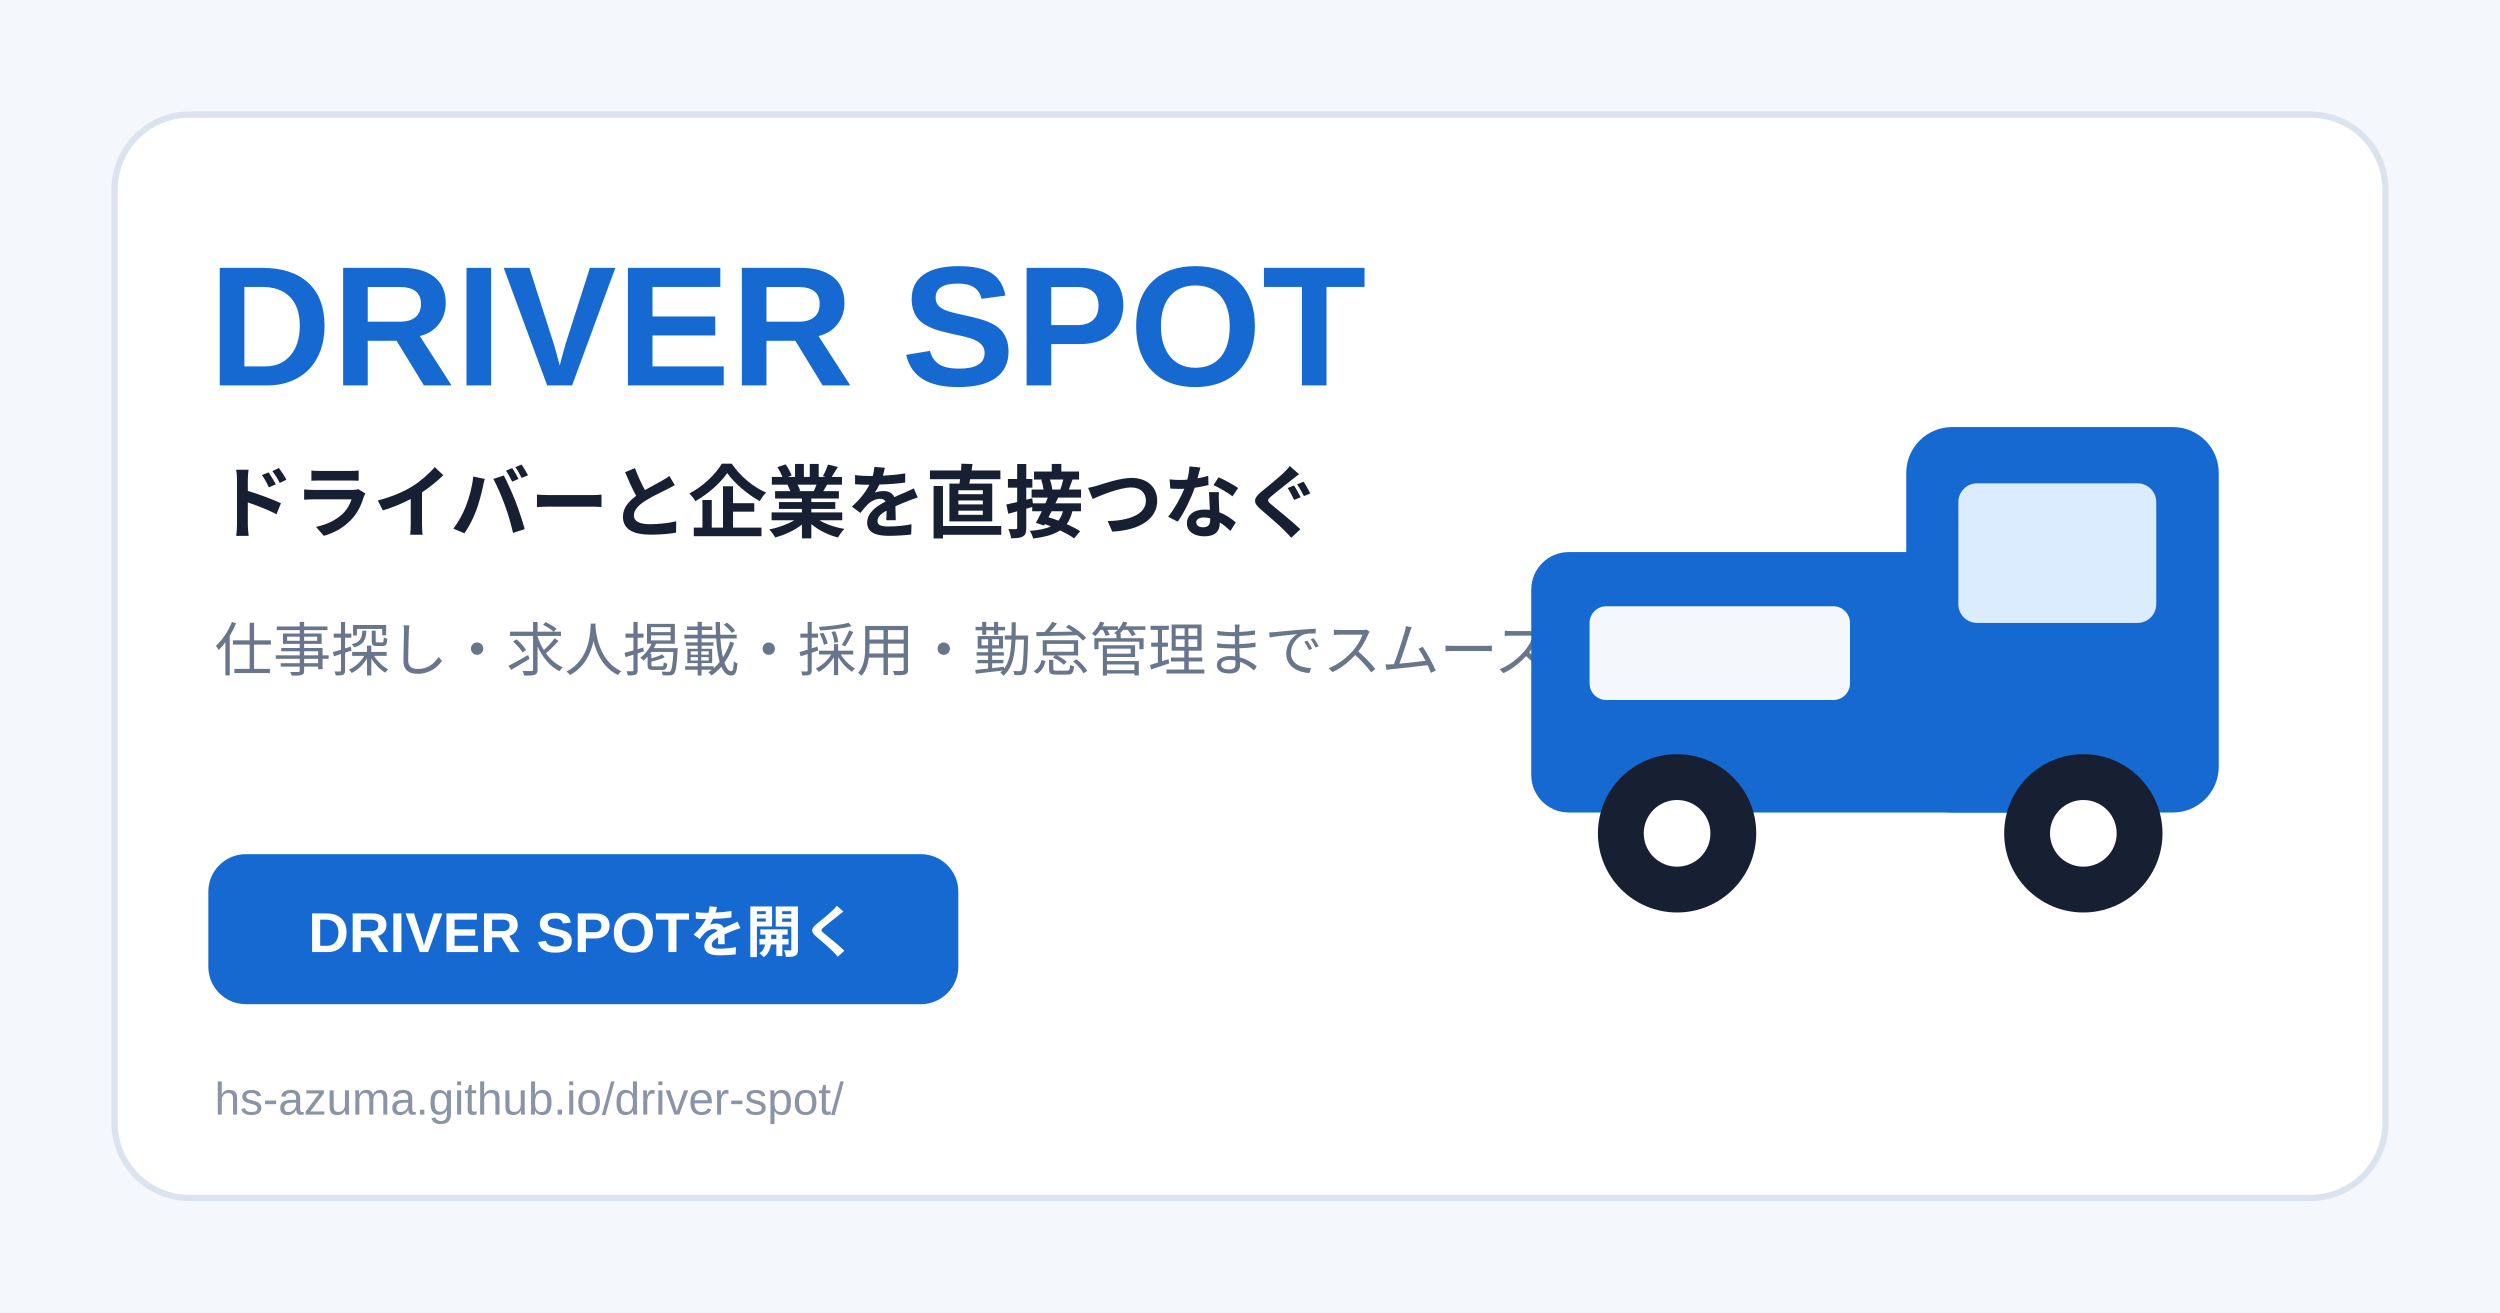
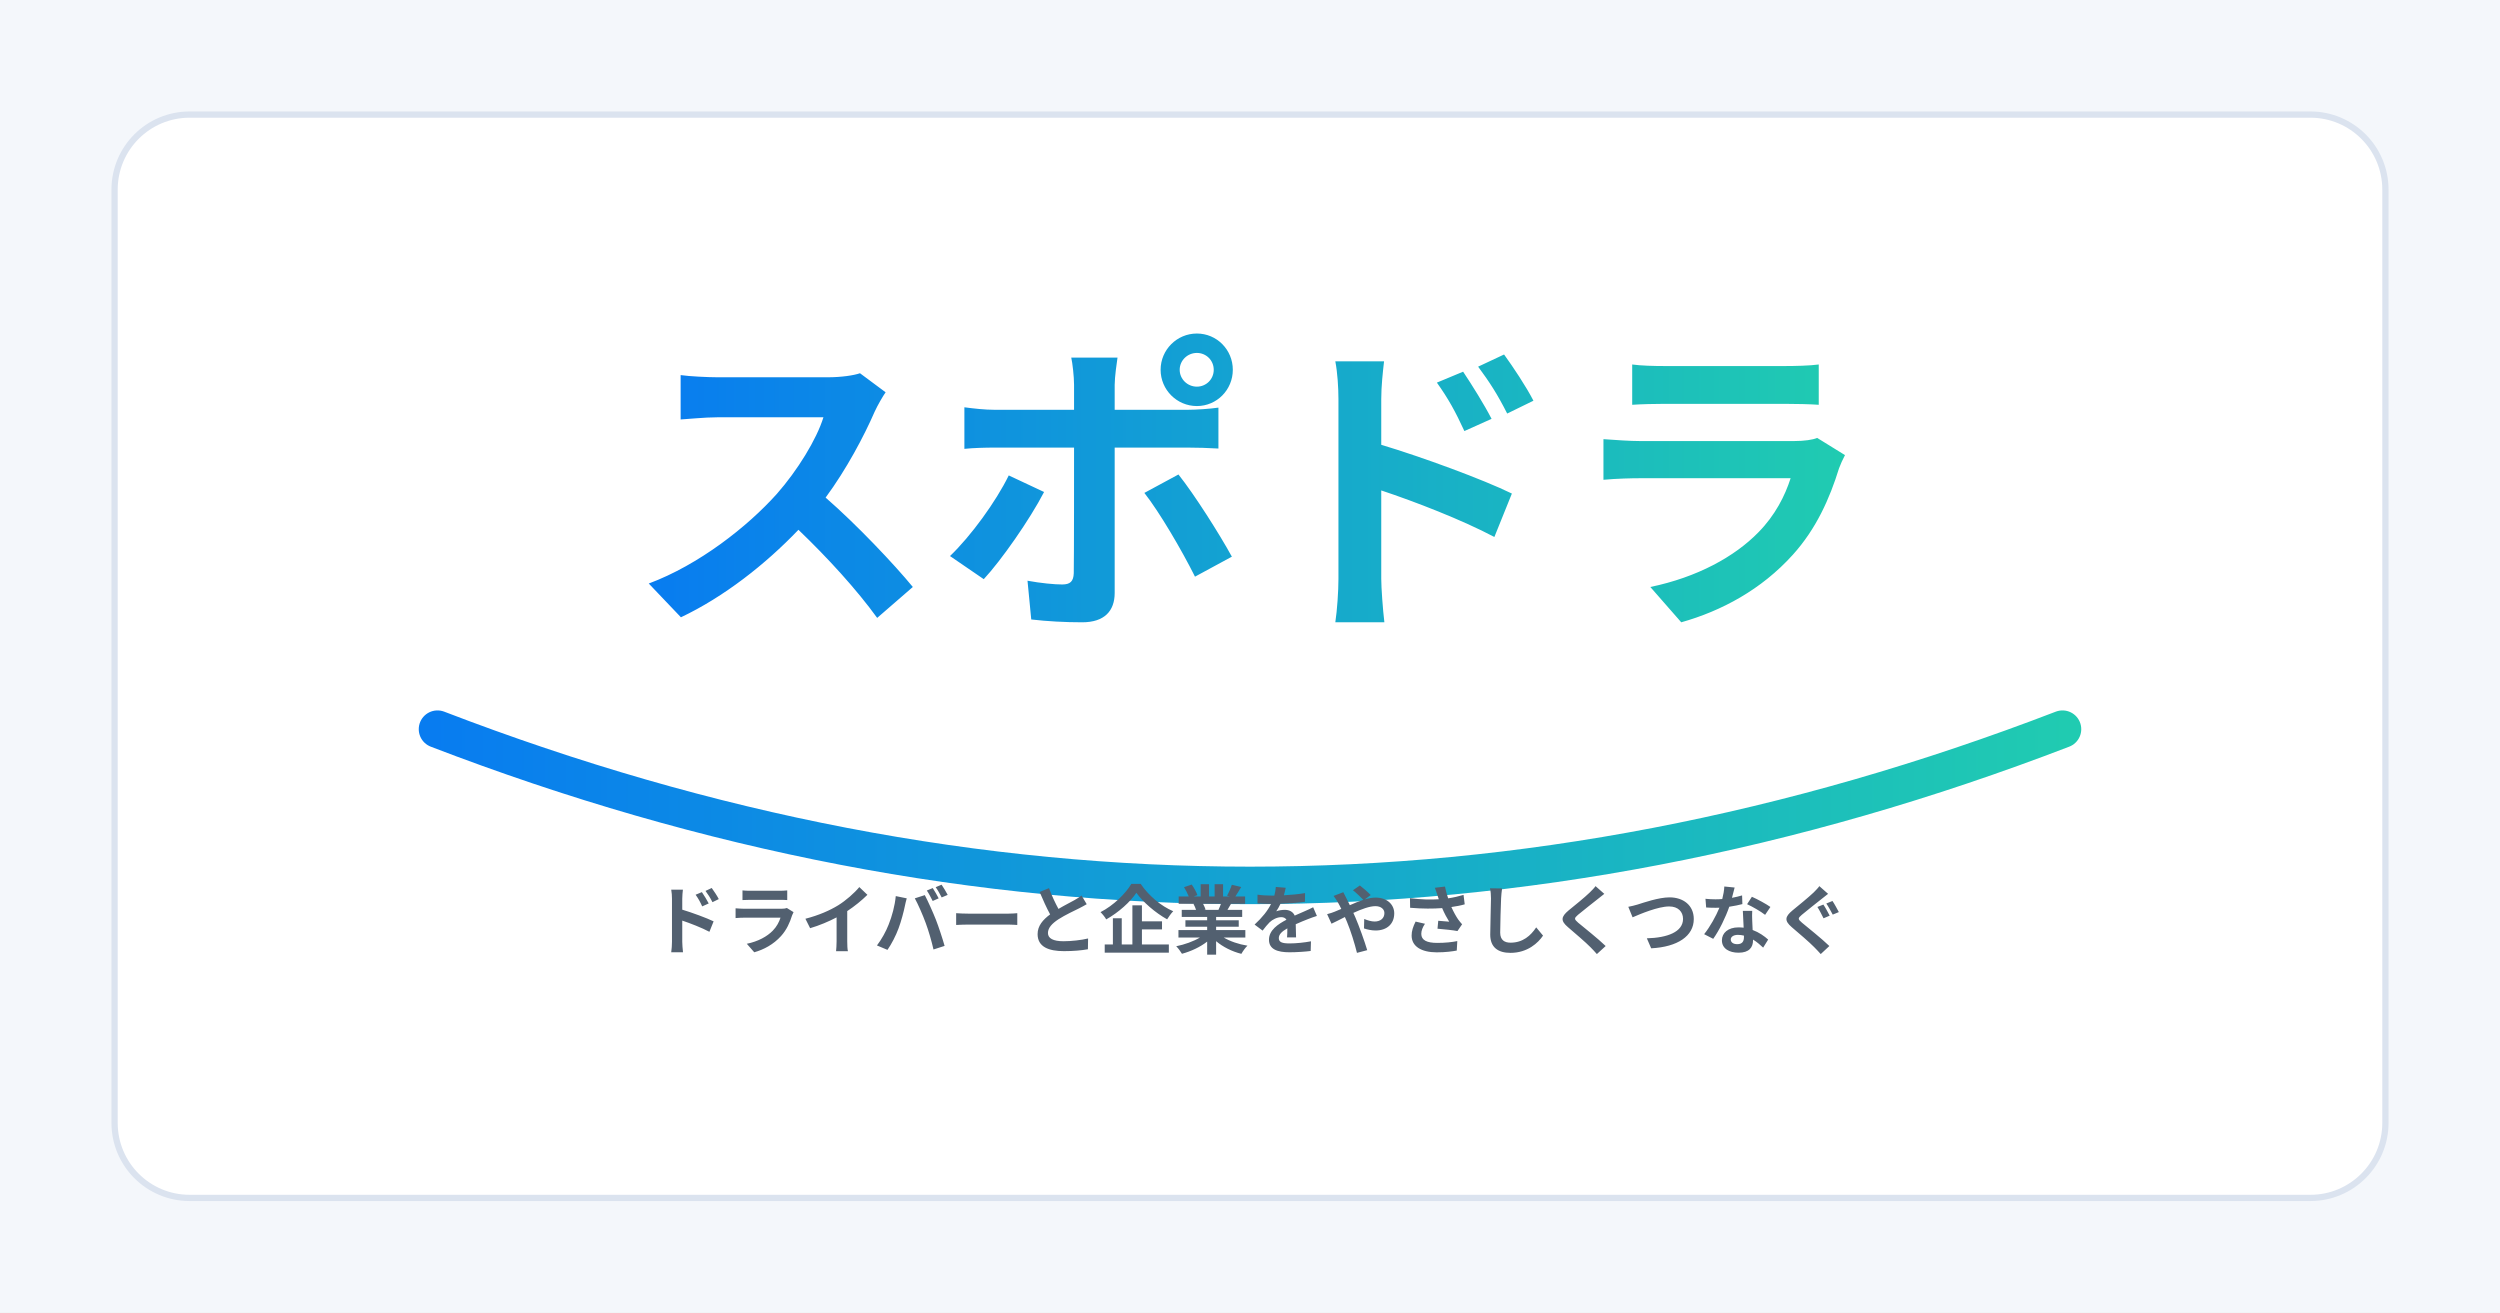
<svg xmlns="http://www.w3.org/2000/svg" width="1200" height="630" viewBox="0 0 1200 630">
+   <defs>
+     <linearGradient id="g" x1="0" x2="1">
+       <stop stop-color="#087cf0" />
+       <stop offset="1" stop-color="#20cbb1" />
+     </linearGradient>
+   </defs>
  <rect width="1200" height="630" fill="#f4f7fb" />
  <rect x="55" y="55" width="1090" height="520" rx="36" fill="#fff" stroke="#dbe3ef" stroke-width="3" />
-   <text x="100" y="185" font-family="Arial,Helvetica,sans-serif" font-size="82" font-weight="800" fill="#1769d2">DRIVER SPOT</text>
-   <text x="103" y="255" font-family="Arial,'Noto Sans JP',sans-serif" font-size="38" font-weight="700" fill="#172033">ドライバーと企業を直接つなぐ</text>
-   <text x="103" y="322" font-family="Arial,'Noto Sans JP',sans-serif" font-size="28" fill="#68758b">仕事探し・求人掲載・採用・勤怠管理までスムーズに</text>
-   <g transform="translate(735 185)">
-     <rect x="0" y="80" width="270" height="125" rx="18" fill="#1769d2" />
-     <rect x="180" y="20" width="150" height="185" rx="22" fill="#1769d2" />
-     <rect x="205" y="47" width="95" height="67" rx="9" fill="#dcecff" />
-     <rect x="28" y="106" width="125" height="45" rx="8" fill="#fff" opacity=".95" />
-     <circle cx="70" cy="215" r="38" fill="#172033" />
-     <circle cx="70" cy="215" r="16" fill="#fff" />
-     <circle cx="265" cy="215" r="38" fill="#172033" />
-     <circle cx="265" cy="215" r="16" fill="#fff" />
-   </g>
-   <rect x="100" y="410" width="360" height="72" rx="18" fill="#1769d2" />
-   <text x="280" y="457" text-anchor="middle" font-family="Arial,'Noto Sans JP',sans-serif" font-size="27" font-weight="700" fill="#fff">DRIVER SPOTを開く</text>
-   <text x="103" y="535" font-family="Arial,Helvetica,sans-serif" font-size="22" fill="#8a94a6">hs-azuma.github.io/driver-spot/</text>
+   <text x="600" y="290" text-anchor="middle" font-family="Arial,'Noto Sans JP',sans-serif" font-size="150" font-weight="900" fill="url(#g)">スポドラ</text>
+   <path d="M210 350 Q600 500 990 350" fill="none" stroke="url(#g)" stroke-width="18" stroke-linecap="round" />
+   <text x="600" y="455" text-anchor="middle" font-family="Arial,'Noto Sans JP',sans-serif" font-size="36" font-weight="700" fill="#526070">ドライバーと企業をやさしくつなぐ</text>
</svg>
